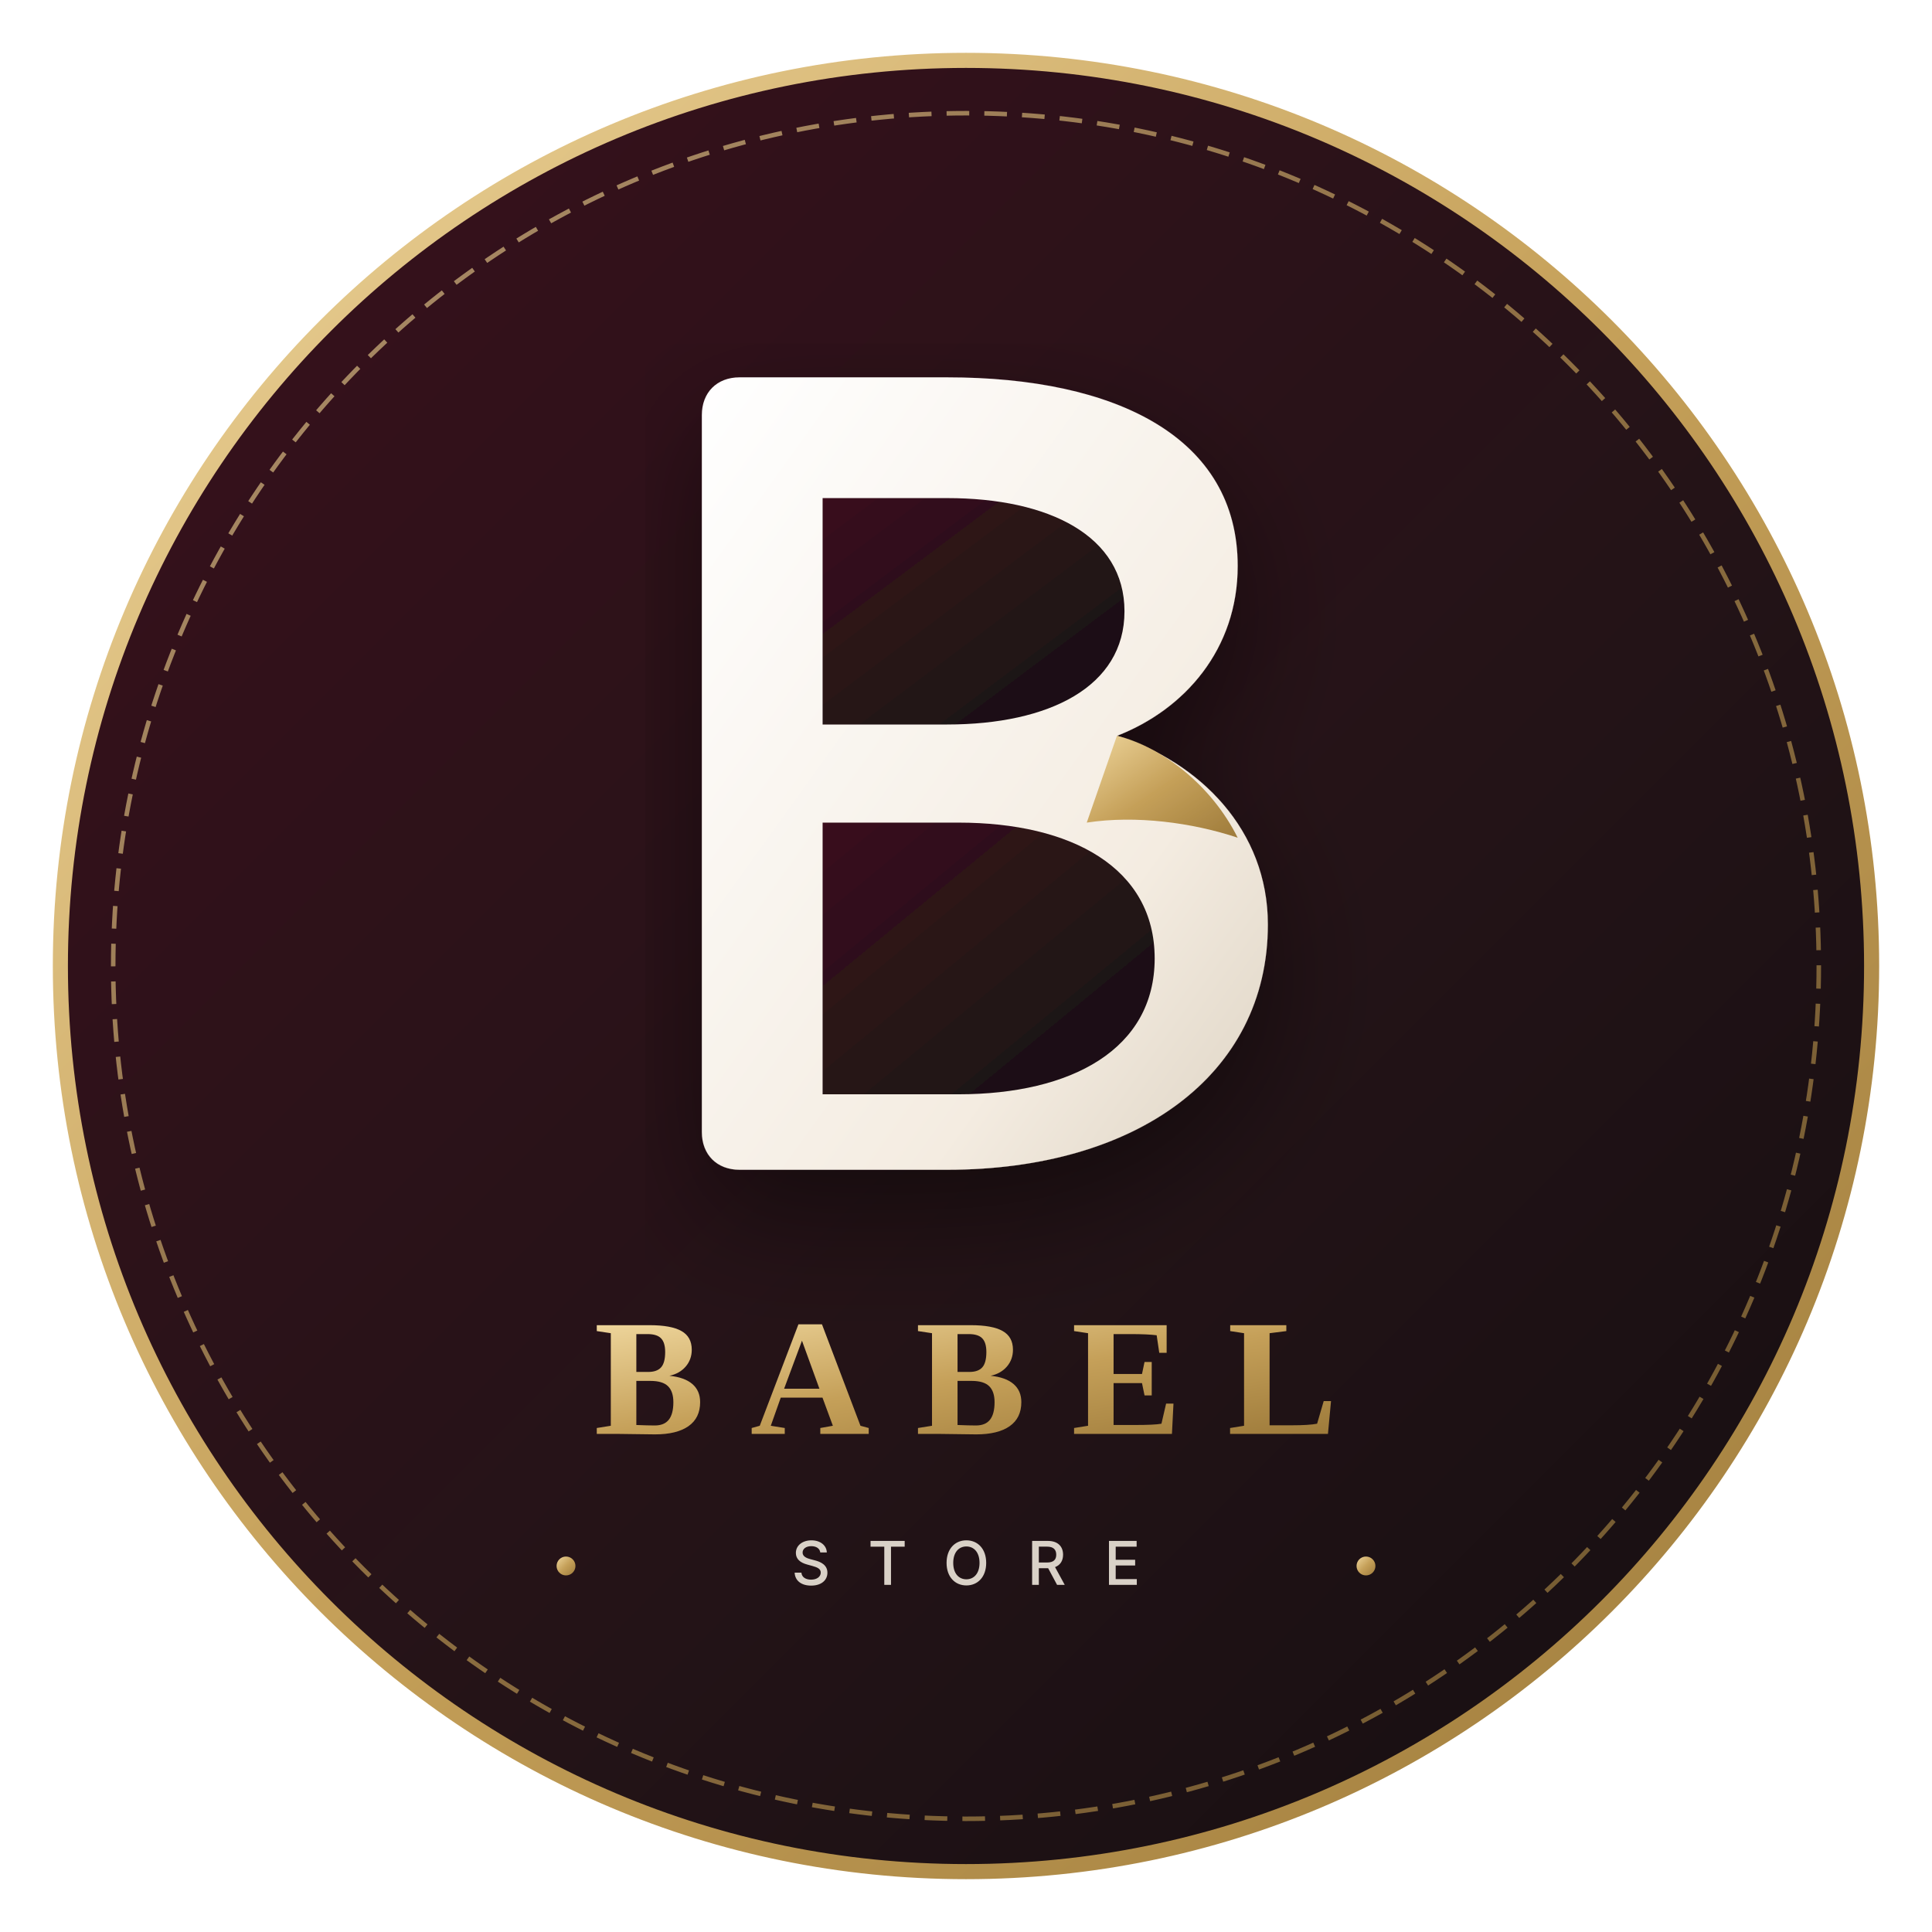
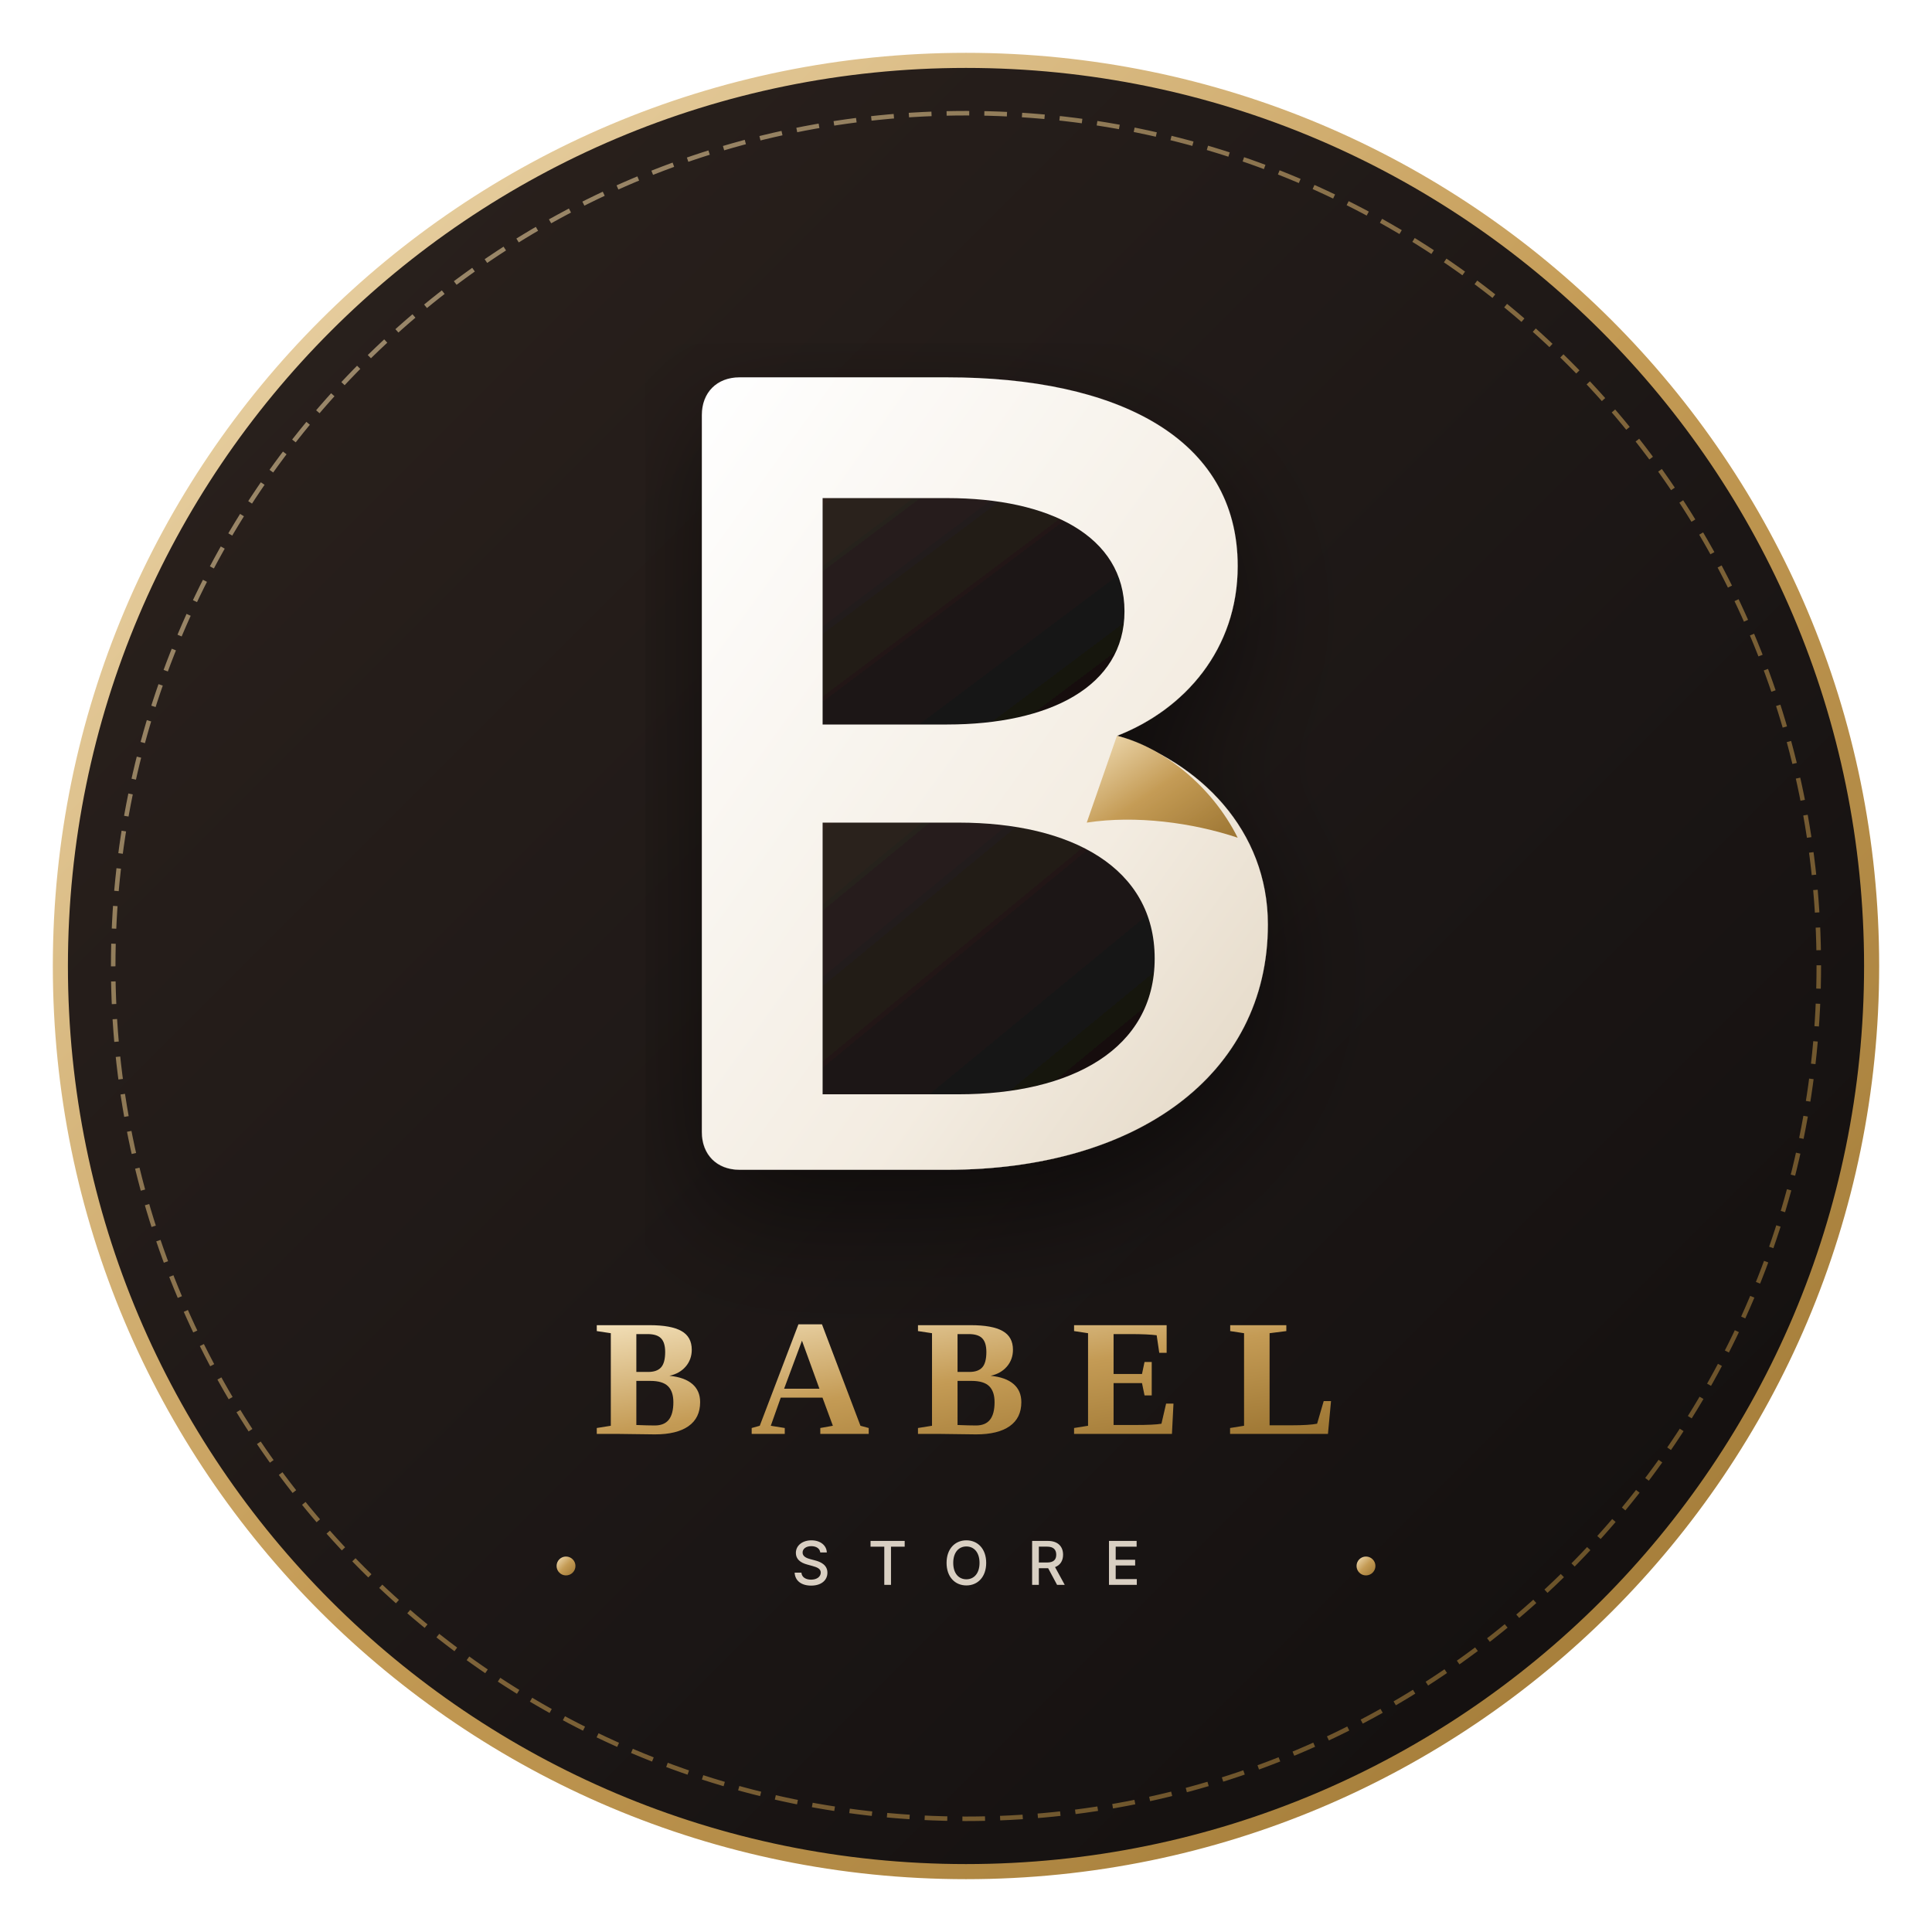
<svg xmlns="http://www.w3.org/2000/svg" viewBox="0 0 512 512" width="100%" height="100%">
  <defs>
    <linearGradient id="bgGrad" x1="0%" y1="0%" x2="100%" y2="100%">
-       <stop offset="0%" stop-color="#3A101C" />
-       <stop offset="60%" stop-color="#231317" />
-       <stop offset="100%" stop-color="#140E10" />
+       <stop offset="0%" stop-color="#2D231E" />
+       <stop offset="60%" stop-color="#1B1615" />
+       <stop offset="100%" stop-color="#110E0D" />
    </linearGradient>
    <linearGradient id="goldGrad" x1="0%" y1="0%" x2="100%" y2="100%">
-       <stop offset="0%" stop-color="#EED59B" />
-       <stop offset="50%" stop-color="#C5A059" />
-       <stop offset="100%" stop-color="#9E7B3B" />
+       <stop offset="0%" stop-color="#F2DFB8" />
+       <stop offset="50%" stop-color="#C49B55" />
+       <stop offset="100%" stop-color="#9C7532" />
    </linearGradient>
    <linearGradient id="ceramicGrad" x1="0%" y1="0%" x2="100%" y2="100%">
      <stop offset="0%" stop-color="#FFFFFF" />
-       <stop offset="70%" stop-color="#F4ECE1" />
-       <stop offset="100%" stop-color="#DDD3C3" />
+       <stop offset="65%" stop-color="#F3ECE1" />
+       <stop offset="100%" stop-color="#E2D6C3" />
    </linearGradient>
    <filter id="softShadow" x="-10%" y="-10%" width="130%" height="130%">
-       <feDropShadow dx="0" dy="12" stdDeviation="16" flood-color="#000000" flood-opacity="0.45" />
+       <feDropShadow dx="0" dy="12" stdDeviation="16" flood-color="#000000" flood-opacity="0.5" />
    </filter>
  </defs>
  <circle cx="256" cy="256" r="240" fill="url(#bgGrad)" stroke="url(#goldGrad)" stroke-width="4" />
-   <circle cx="256" cy="256" r="226" fill="none" stroke="url(#goldGrad)" stroke-width="1.2" stroke-dasharray="6,4" opacity="0.65" />
+   <circle cx="256" cy="256" r="226" fill="none" stroke="url(#goldGrad)" stroke-width="1.2" stroke-dasharray="6,4" opacity="0.6" />
  <g filter="url(#softShadow)" transform="translate(156, 100)">
    <path d="M 30,20 L 30,200 C 30,206 34,210 40,210 L 95,210 C 145,210 180,185 180,145 C 180,120 162,102 140,95 C 158,88 172,72 172,50 C 172,16 140,0 95,0 L 40,0 C 34,0 30,4 30,10 Z" fill="url(#ceramicGrad)" />
    <path d="M 62,32 L 95,32 C 122,32 142,42 142,62 C 142,82 122,92 95,92 L 62,92 Z" fill="url(#bgGrad)" />
    <path d="M 62,118 L 98,118 C 128,118 150,130 150,154 C 150,178 128,190 98,190 L 62,190 Z" fill="url(#bgGrad)" />
    <path d="M 140,95 C 152,98 165,108 172,122 C 160,118 145,116 132,118 Z" fill="url(#goldGrad)" />
  </g>
  <text x="256" y="380" text-anchor="middle" font-family="'Playfair Display', 'Cinzel', 'Georgia', 'Times New Roman', serif" font-size="44" font-weight="700" letter-spacing="12" fill="url(#goldGrad)">BABEL</text>
-   <text x="256" y="420" text-anchor="middle" font-family="'Montserrat', 'Inter', 'Helvetica Neue', sans-serif" font-size="16" font-weight="500" letter-spacing="10" fill="#EDE6DA" opacity="0.9">STORE</text>
+   <text x="256" y="420" text-anchor="middle" font-family="'Montserrat', 'Inter', 'Helvetica Neue', sans-serif" font-size="16" font-weight="500" letter-spacing="10" fill="#EDE3D5" opacity="0.9">STORE</text>
  <circle cx="150" cy="415" r="2.5" fill="url(#goldGrad)" />
  <circle cx="362" cy="415" r="2.5" fill="url(#goldGrad)" />
</svg>
